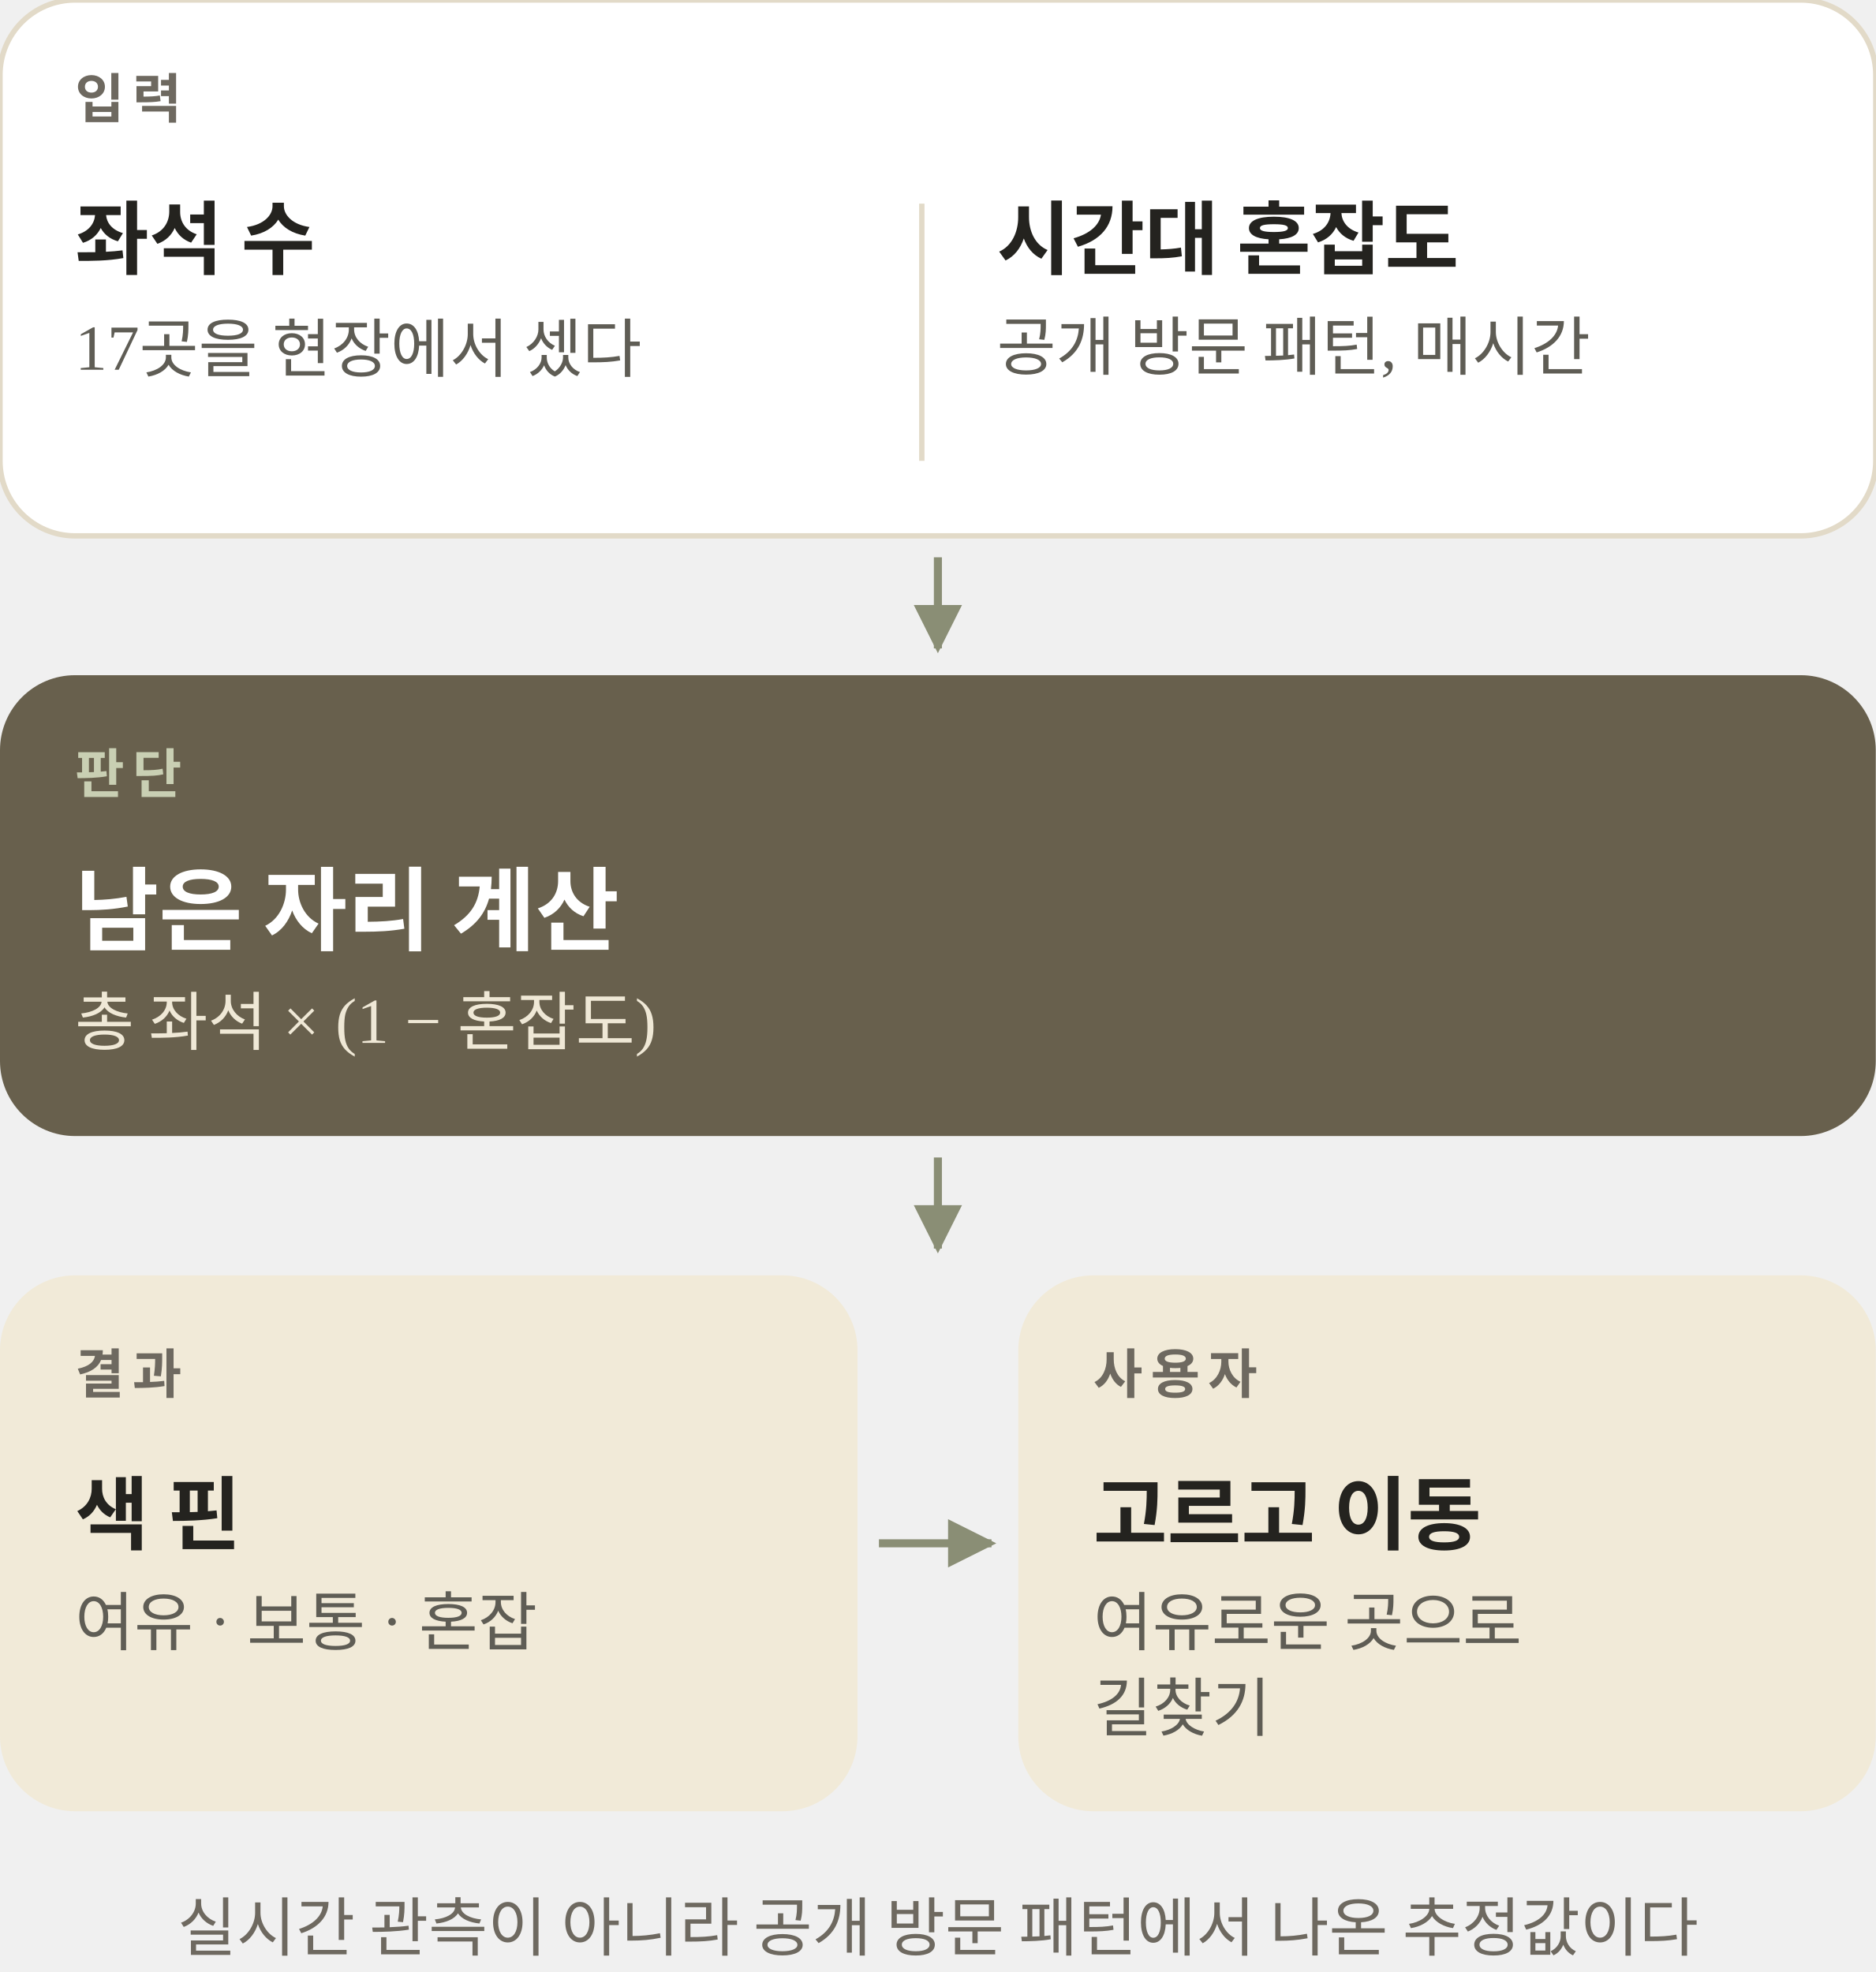
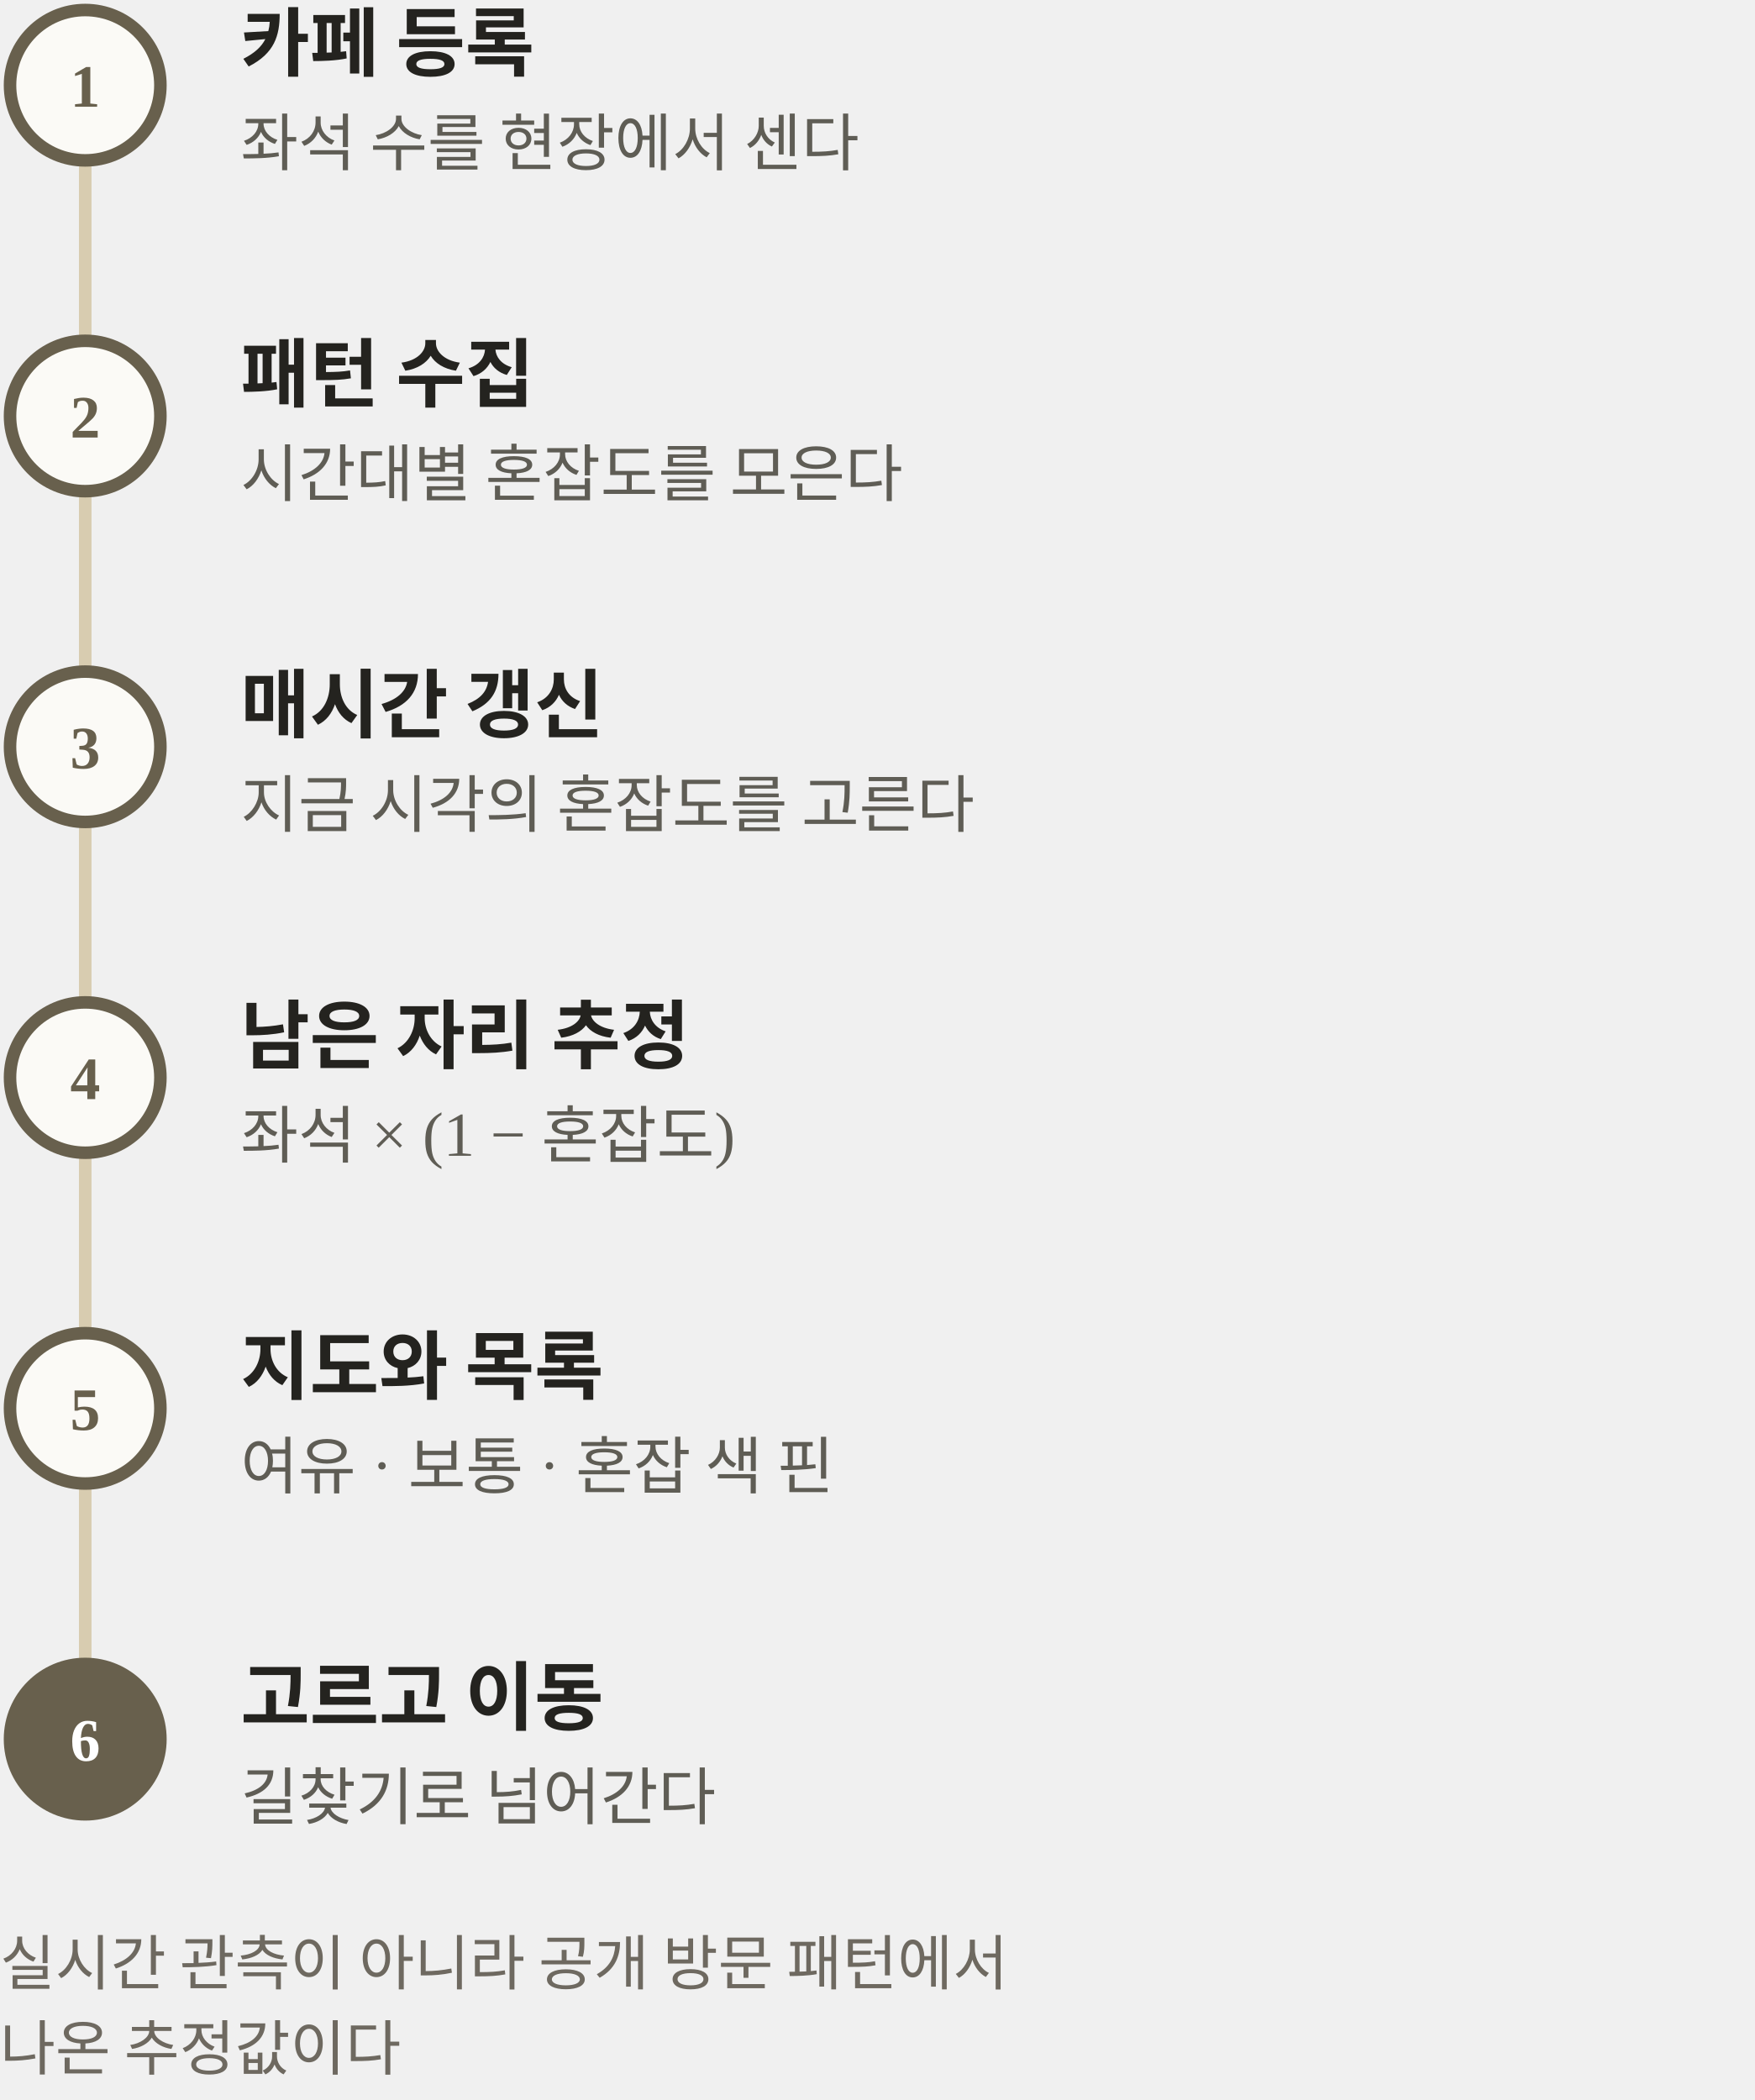
- <svg xmlns="http://www.w3.org/2000/svg" viewBox="0 0 350 368" role="img" aria-label="실패없는 카페 선택 판단 흐름 — 좌석 수와 시간대 혼잡도로 남은 자리를 계산해 색 핀으로 보여주고 사용자가 고른다">
-   <defs>
-     <marker id="flow-arrow" viewBox="0 0 10 10" refX="9" refY="5" markerWidth="6" markerHeight="6" orient="auto-start-reverse">
-       <path d="M 0 0 L 10 5 L 0 10 z" fill="#8a8e75" />
-     </marker>
-   </defs>
-   <rect x="0" y="0" width="350" height="100" rx="14" fill="#ffffff" stroke="#e2dac8" stroke-width="1" />
-   <text x="14" y="22" font-size="10" fill="#6e6960" font-weight="700" letter-spacing="1.5">입력</text>
-   <text x="14" y="50" font-size="15" fill="#24231f" font-weight="600">좌석 수</text>
-   <text x="14" y="69" font-size="12" fill="#5f5d55">17곳을 현장에서 셌다</text>
-   <text x="186" y="50" font-size="15" fill="#24231f" font-weight="600">시간대 혼잡도</text>
-   <text x="186" y="69" font-size="12" fill="#5f5d55">공개 방문 패턴, 매시간</text>
-   <line x1="172" y1="38" x2="172" y2="86" stroke="#e2dac8" stroke-width="1" />
-   <rect x="0" y="126" width="350" height="86" rx="14" fill="#68604d" />
-   <text x="14" y="148" font-size="10" fill="#c9cfb3" font-weight="700" letter-spacing="1.5">판단</text>
-   <text x="14" y="176" font-size="17" fill="#ffffff" font-weight="600">남은 자리 계산</text>
-   <text x="14" y="195" font-size="12" fill="#efe8d6">총 좌석 × (1 − 혼잡도)</text>
-   <rect x="0" y="238" width="160" height="100" rx="14" fill="#f1ead8" />
-   <text x="14" y="260" font-size="10" fill="#6e6960" font-weight="700" letter-spacing="1.5">결과</text>
-   <text x="14" y="288" font-size="15" fill="#24231f" font-weight="600">색 핀</text>
-   <text x="14" y="307" font-size="12" fill="#5f5d55">여유 · 보통 · 혼잡</text>
-   <rect x="190" y="238" width="160" height="100" rx="14" fill="#f1ead8" />
-   <text x="204" y="260" font-size="10" fill="#6e6960" font-weight="700" letter-spacing="1.5">사용자</text>
-   <text x="204" y="288" font-size="15" fill="#24231f" font-weight="600">고르고 이동</text>
-   <text x="204" y="307" font-size="12" fill="#5f5d55">여유로운 곳으로</text>
-   <text x="204" y="323" font-size="12" fill="#5f5d55">길찾기</text>
-   <line x1="175" y1="104" x2="175" y2="121" stroke="#8a8e75" stroke-width="1.5" marker-end="url(#flow-arrow)" />
-   <line x1="175" y1="216" x2="175" y2="233" stroke="#8a8e75" stroke-width="1.5" marker-end="url(#flow-arrow)" />
-   <line x1="164" y1="288.0" x2="185" y2="288.0" stroke="#8a8e75" stroke-width="1.5" marker-end="url(#flow-arrow)" />
-   <text x="175" y="364" font-size="12" fill="#6e6960" text-anchor="middle">실시간 관측이 아니라 공개 방문 패턴에서 나온 추정값이다</text>
+ <svg xmlns="http://www.w3.org/2000/svg" viewBox="0 0 350 419" role="img" aria-label="실패없는 카페 선택 흐름 — 좌석 수를 세고 시간대 혼잡도를 모아 매시간 남은 자리를 추정해 색 핀으로 보여 주고, 사용자가 골라 길찾기로 간다">
+   <line x1="17" y1="17" x2="17" y2="347" stroke="#d8ccb0" stroke-width="2.5" />
+   <circle cx="17" cy="17" r="15" fill="#fbfaf6" stroke="#68604d" stroke-width="2.5" />
+   <text x="17" y="21.3" font-size="12" font-weight="700" fill="#68604d" text-anchor="middle">1</text>
+   <text x="48" y="14" font-size="15" fill="#24231f" font-weight="600">카페 등록</text>
+   <text x="48" y="33" font-size="12.5" fill="#5f5d55">좌석 수를 현장에서 센다</text>
+   <circle cx="17" cy="83" r="15" fill="#fbfaf6" stroke="#68604d" stroke-width="2.5" />
+   <text x="17" y="87.3" font-size="12" font-weight="700" fill="#68604d" text-anchor="middle">2</text>
+   <text x="48" y="80" font-size="15" fill="#24231f" font-weight="600">패턴 수집</text>
+   <text x="48" y="99" font-size="12.5" fill="#5f5d55">시간대별 혼잡도를 모은다</text>
+   <circle cx="17" cy="149" r="15" fill="#fbfaf6" stroke="#68604d" stroke-width="2.5" />
+   <text x="17" y="153.3" font-size="12" font-weight="700" fill="#68604d" text-anchor="middle">3</text>
+   <text x="48" y="146" font-size="15" fill="#24231f" font-weight="600">매시간 갱신</text>
+   <text x="48" y="165" font-size="12.5" fill="#5f5d55">지금 시각의 혼잡도를 고른다</text>
+   <circle cx="17" cy="215" r="15" fill="#fbfaf6" stroke="#68604d" stroke-width="2.5" />
+   <text x="17" y="219.3" font-size="12" font-weight="700" fill="#68604d" text-anchor="middle">4</text>
+   <text x="48" y="212" font-size="15" fill="#24231f" font-weight="600">남은 자리 추정</text>
+   <text x="48" y="231" font-size="12.5" fill="#5f5d55">좌석 × (1 − 혼잡도)</text>
+   <circle cx="17" cy="281" r="15" fill="#fbfaf6" stroke="#68604d" stroke-width="2.5" />
+   <text x="17" y="285.3" font-size="12" font-weight="700" fill="#68604d" text-anchor="middle">5</text>
+   <text x="48" y="278" font-size="15" fill="#24231f" font-weight="600">지도와 목록</text>
+   <text x="48" y="297" font-size="12.5" fill="#5f5d55">여유 · 보통 · 혼잡 색 핀</text>
+   <circle cx="17" cy="347" r="15" fill="#68604d" stroke="#68604d" stroke-width="2.5" />
+   <text x="17" y="351.3" font-size="12" font-weight="700" fill="#ffffff" text-anchor="middle">6</text>
+   <text x="48" y="344" font-size="15" fill="#24231f" font-weight="600">고르고 이동</text>
+   <text x="48" y="363" font-size="12.5" fill="#5f5d55">길찾기로 넘어간다</text>
+   <text x="0" y="396" font-size="12" fill="#6e6960">실시간 관측이 아니라 공개 방문 패턴에서</text>
+   <text x="0" y="413" font-size="12" fill="#6e6960">나온 추정값이다</text>
</svg>
